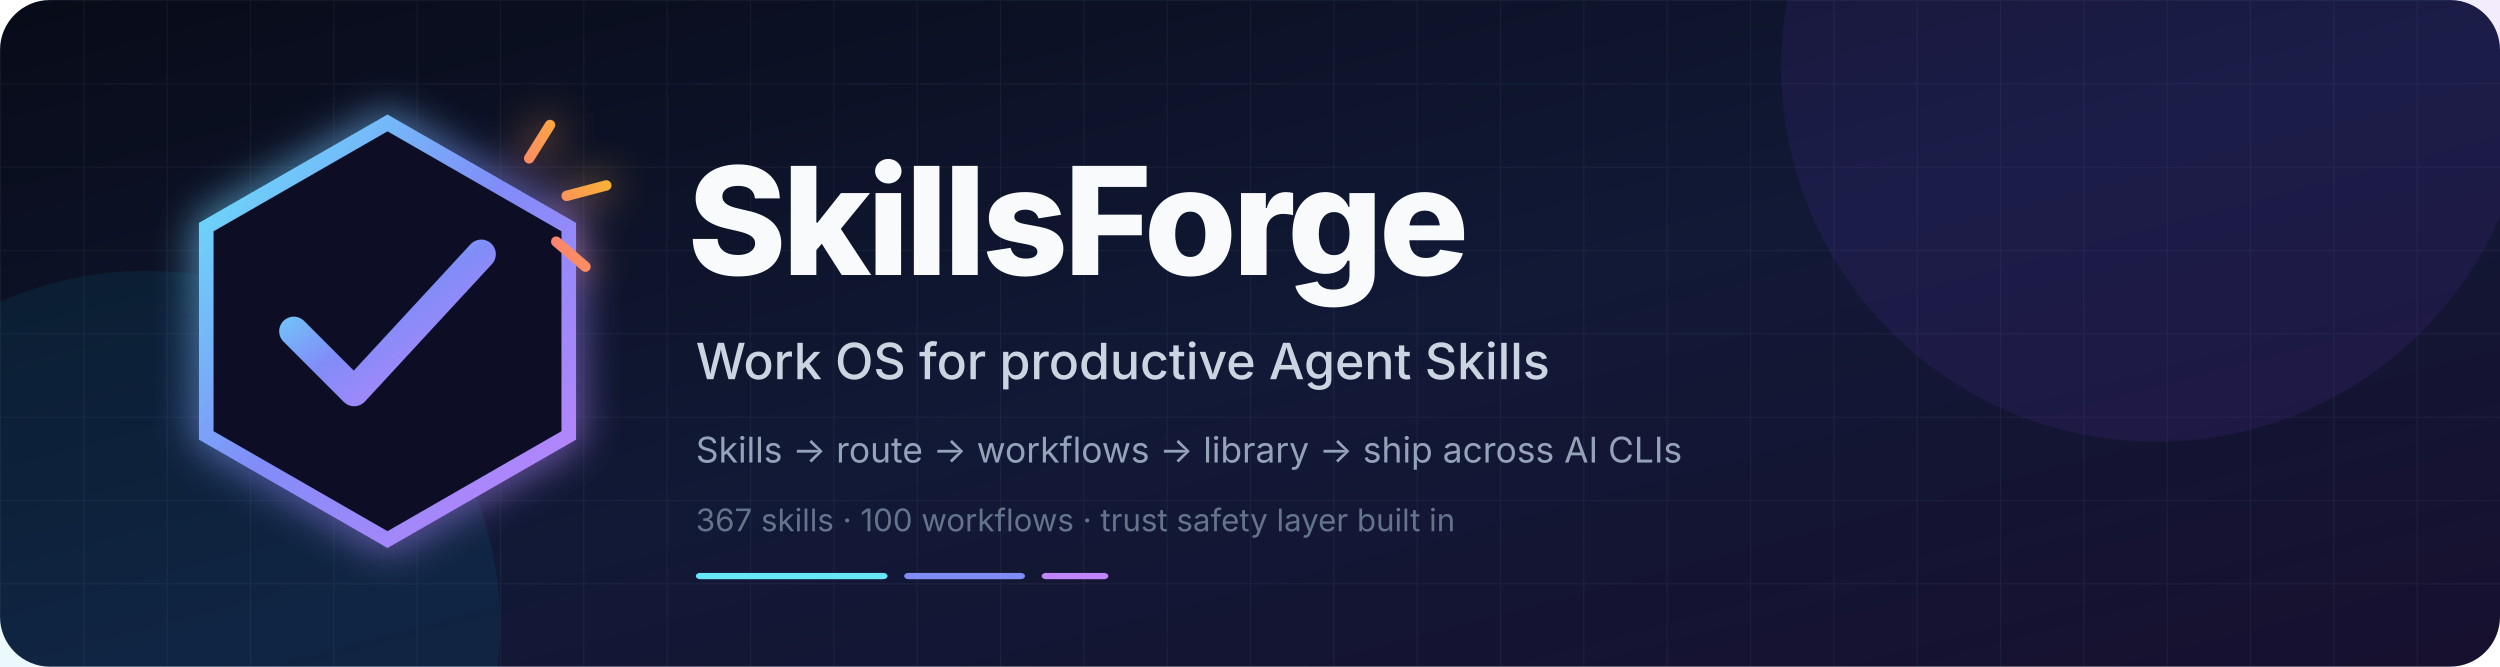
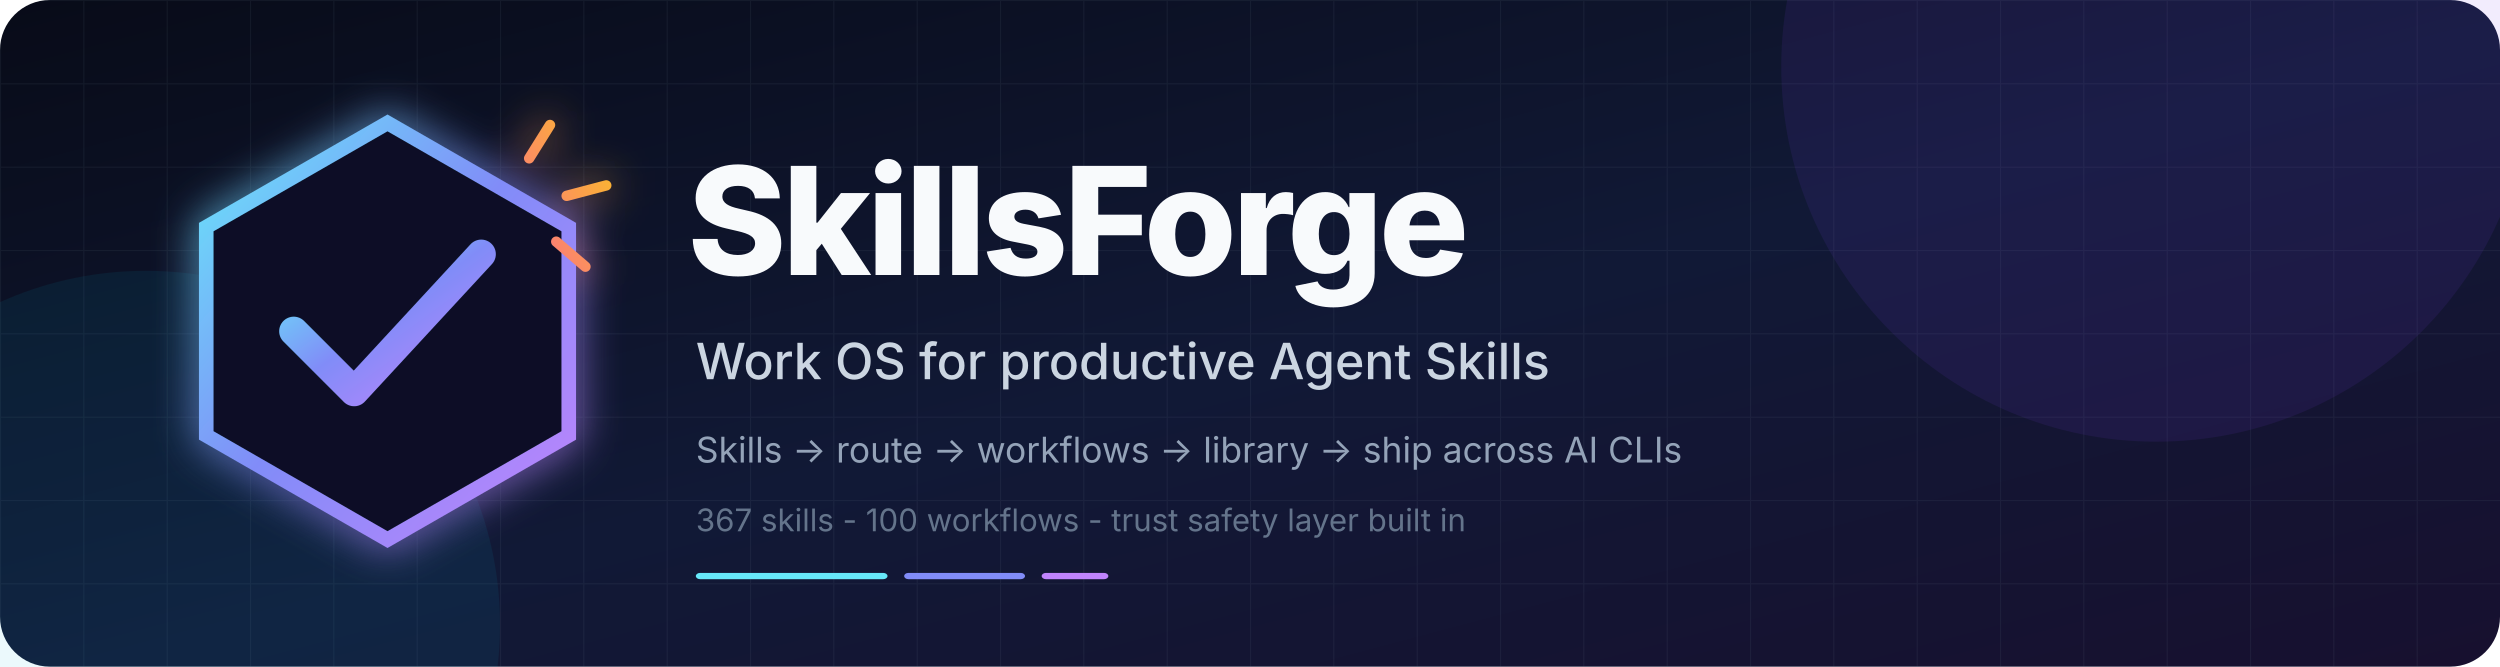
<svg xmlns="http://www.w3.org/2000/svg" width="1200" height="320" viewBox="0 0 1200 320" role="img" aria-labelledby="title description">
  <defs>
    <linearGradient id="background" x1="0" y1="0" x2="1" y2="1">
      <stop offset="0" stop-color="#080b18" />
      <stop offset="0.52" stop-color="#111936" />
      <stop offset="1" stop-color="#17102f" />
    </linearGradient>
    <linearGradient id="metal" x1="0" y1="0" x2="1" y2="1">
      <stop offset="0" stop-color="#67e8f9" />
      <stop offset="0.48" stop-color="#818cf8" />
      <stop offset="1" stop-color="#c084fc" />
    </linearGradient>
    <linearGradient id="spark" x1="0" y1="1" x2="1" y2="0">
      <stop offset="0" stop-color="#fb7185" />
      <stop offset="1" stop-color="#fbbf24" />
    </linearGradient>
    <filter id="glow" x="-40%" y="-40%" width="180%" height="180%">
      <feGaussianBlur stdDeviation="10" result="blur" />
      <feMerge>
        <feMergeNode in="blur" />
        <feMergeNode in="SourceGraphic" />
      </feMerge>
    </filter>
    <pattern id="grid" width="40" height="40" patternUnits="userSpaceOnUse">
      <path d="M40 0H0V40" fill="none" stroke="#94a3b8" stroke-opacity="0.08" />
    </pattern>
  </defs>
  <rect width="1200" height="320" rx="24" fill="url(#background)" />
  <rect width="1200" height="320" rx="24" fill="url(#grid)" />
  <circle cx="1035" cy="32" r="180" fill="#7c3aed" opacity="0.10" />
  <circle cx="70" cy="300" r="170" fill="#06b6d4" opacity="0.08" />
  <g transform="translate(86 59)" filter="url(#glow)">
    <path d="M100 0 187 50v100l-87 50-87-50V50Z" fill="#0b1126" stroke="url(#metal)" stroke-width="7" />
    <path d="m55 100 29 29 61-66" fill="none" stroke="url(#metal)" stroke-width="14" stroke-linecap="round" stroke-linejoin="round" />
    <path d="M168 17l10-16m8 34 19-5m-24 27 14 12" fill="none" stroke="url(#spark)" stroke-width="5" stroke-linecap="round" />
  </g>
  <g fill="#f8fafc" font-family="ui-sans-serif, system-ui, -apple-system, BlinkMacSystemFont, Segoe UI, sans-serif">
    <text x="330" y="132" font-size="72" font-weight="760" letter-spacing="-2">SkillsForge</text>
    <text x="334" y="182" font-size="24" font-weight="500" fill="#cbd5e1">Work OS for productive Agent Skills</text>
-     <text x="334" y="222" font-size="17" fill="#94a3b8">Skills → route → workflows → library → ship across AI CLIs</text>
-     <text x="334" y="255" font-size="15" fill="#64748b">367 skills · 100 workflows · trust safety layer built in</text>
+     <text x="334" y="222" font-size="17" fill="#94a3b8">Skills -&gt; route -&gt; workflows -&gt; library -&gt; ship across AI CLIs</text>
+     <text x="334" y="255" font-size="15" fill="#64748b">367 skills - 100 workflows - trust safety layer built in</text>
  </g>
  <rect x="334" y="275" width="92" height="3" rx="2" fill="#67e8f9" />
  <rect x="434" y="275" width="58" height="3" rx="2" fill="#818cf8" />
  <rect x="500" y="275" width="32" height="3" rx="2" fill="#c084fc" />
</svg>
